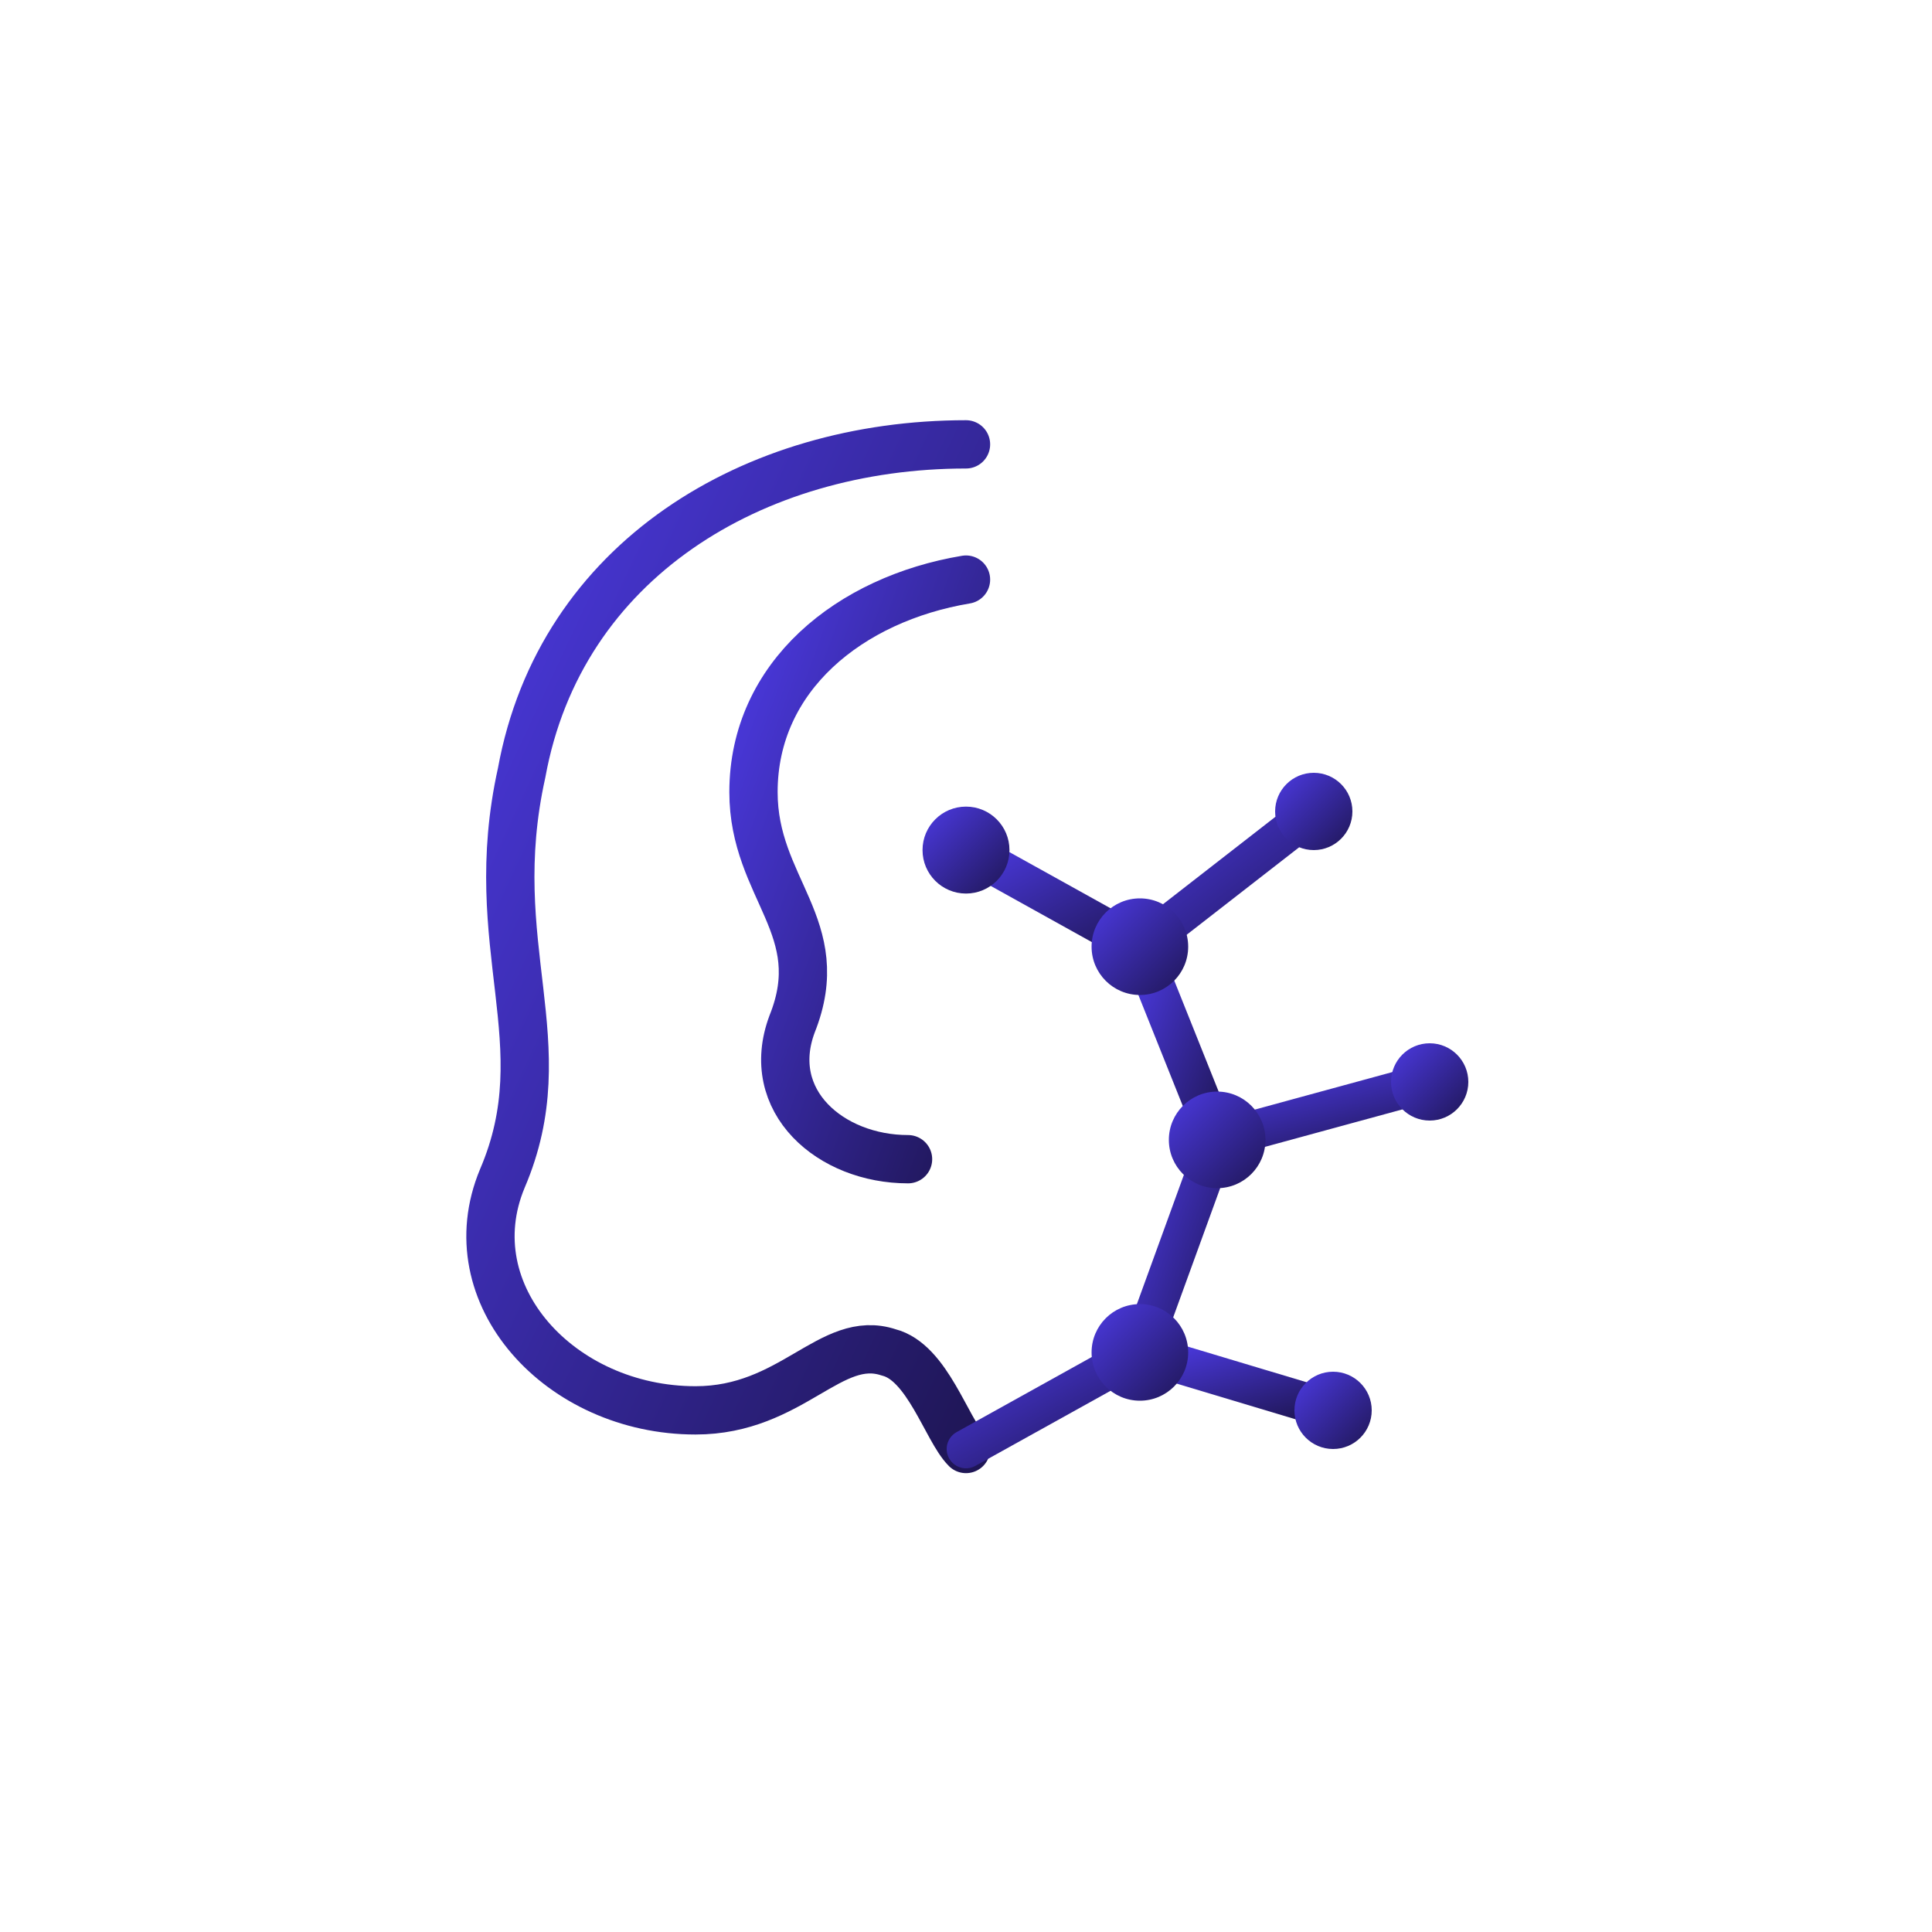
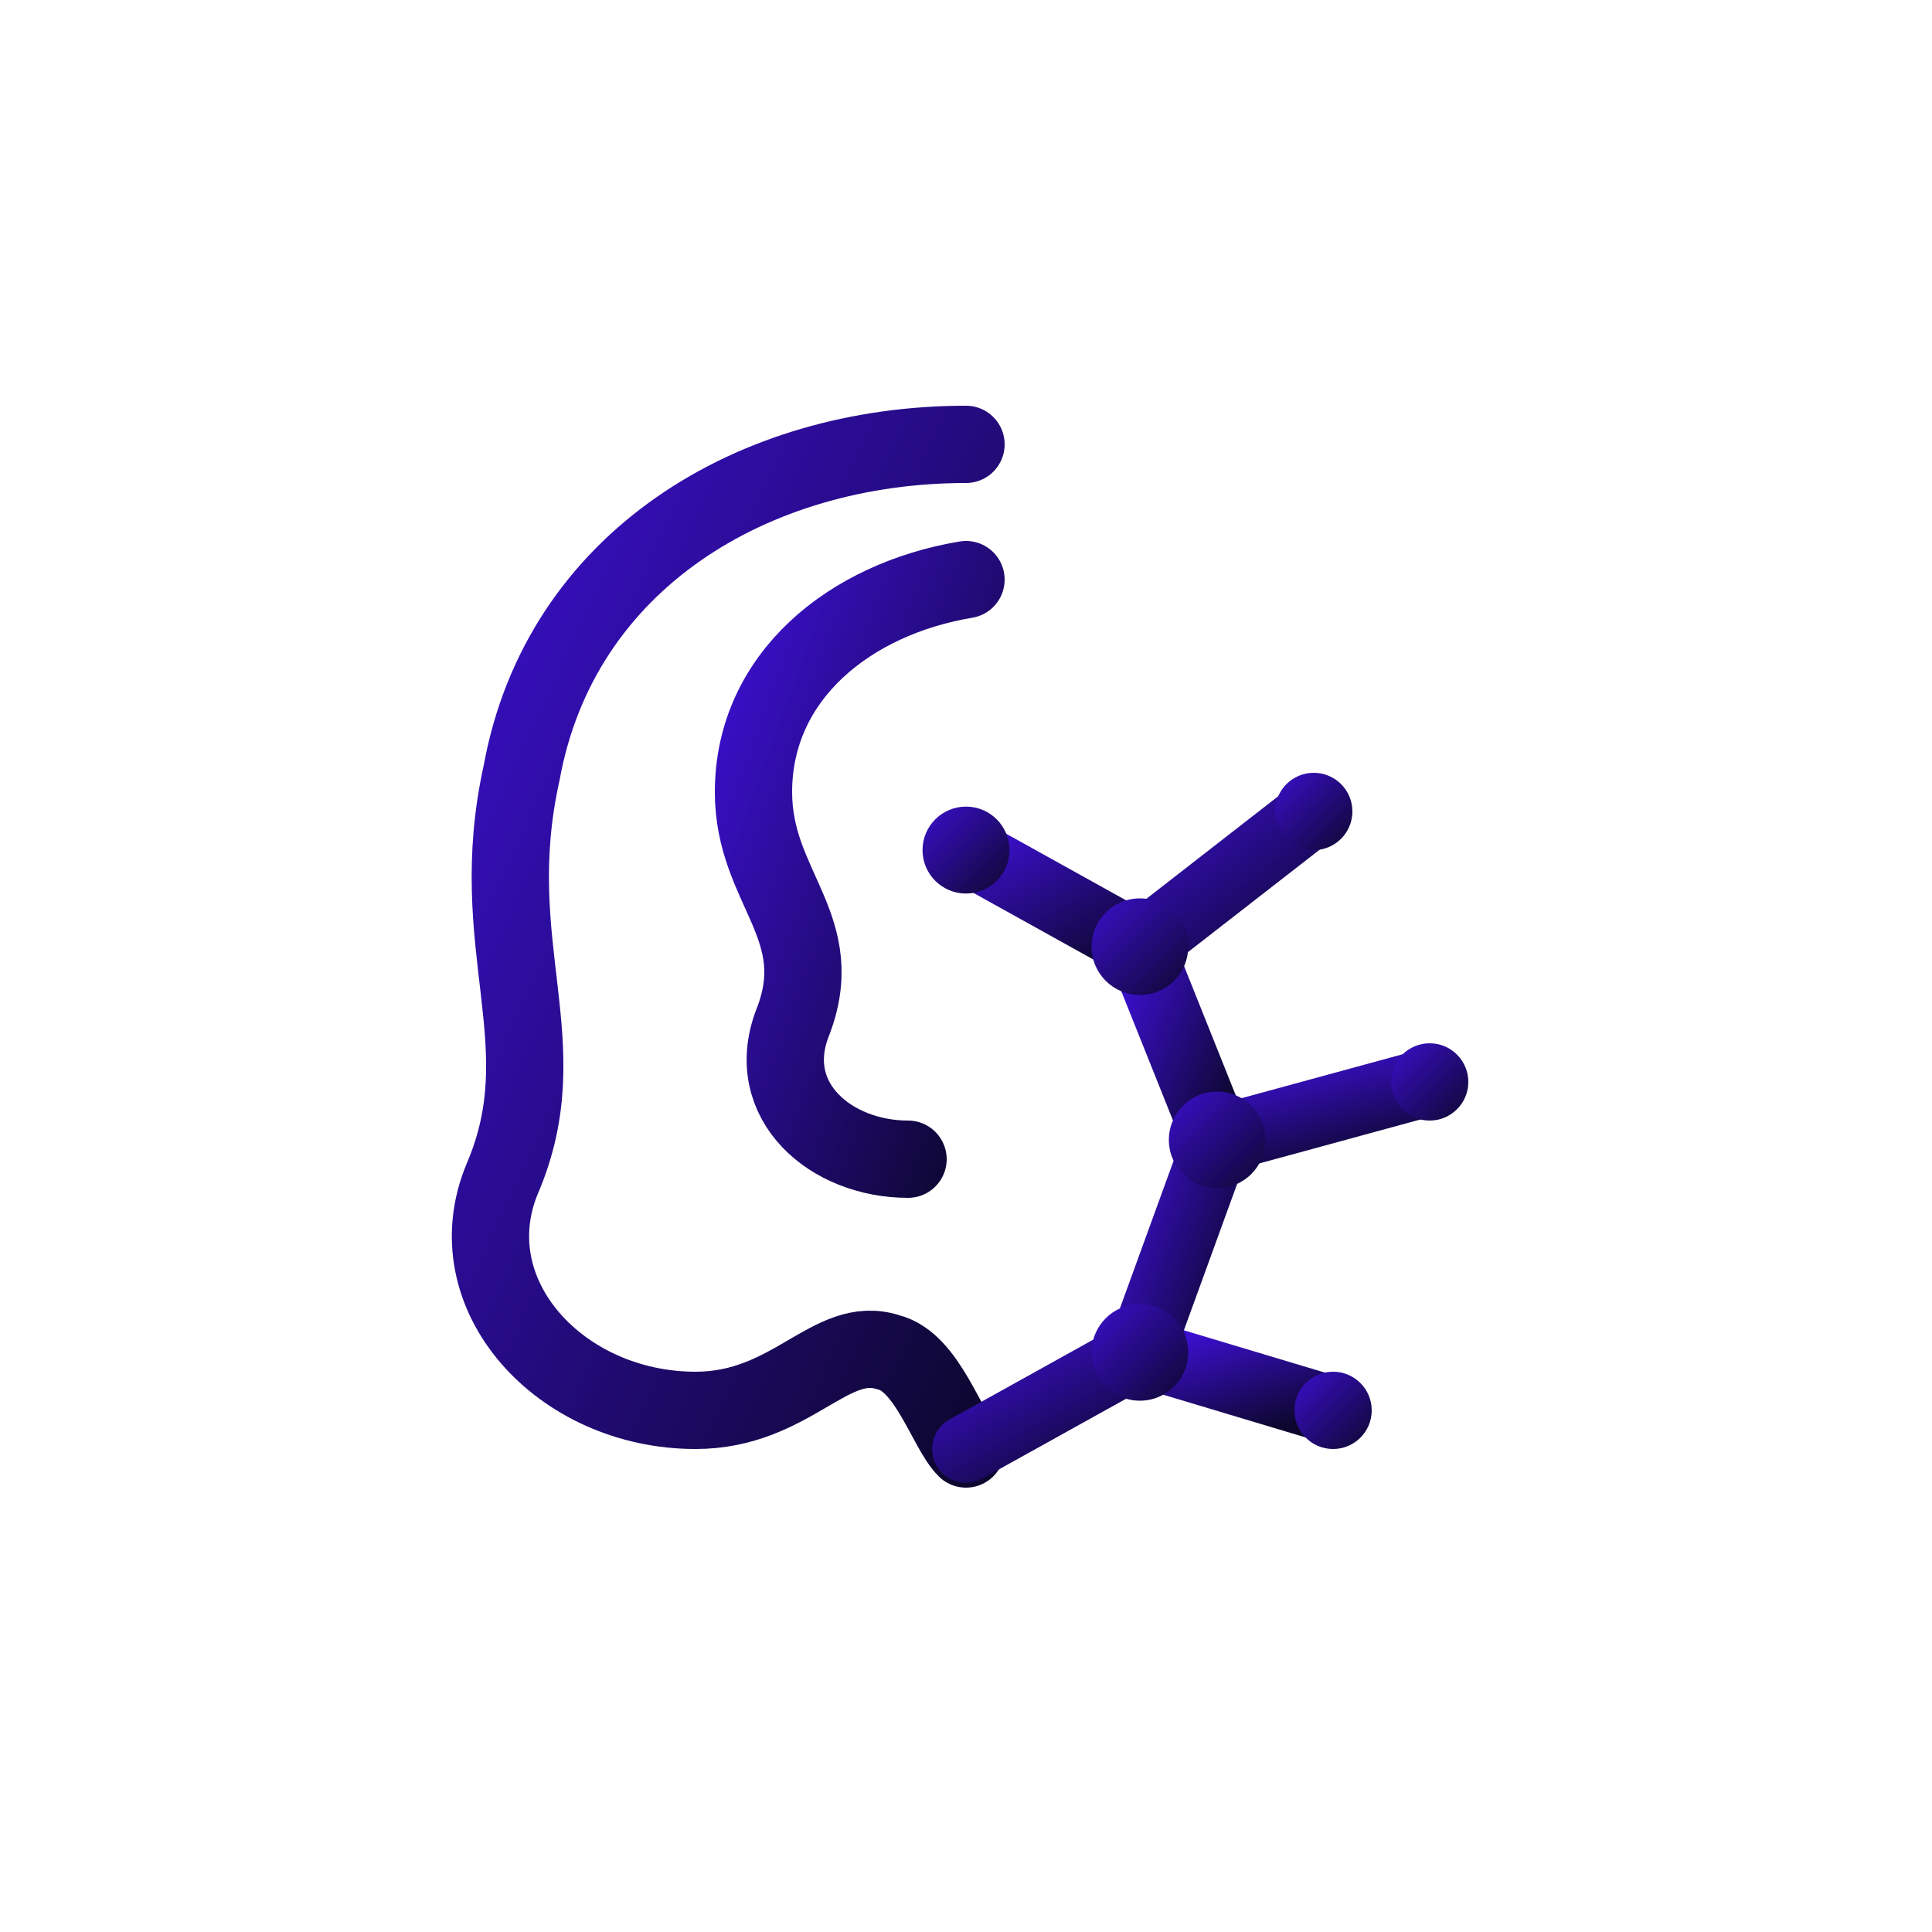
<svg xmlns="http://www.w3.org/2000/svg" viewBox="0 0 200 200">
  <defs>
    <linearGradient id="bwx-grad" x1="0%" y1="0%" x2="100%" y2="100%">
-       <stop offset="0%" stop-color="#4C3AE3" />
-       <stop offset="100%" stop-color="#1F1656" />
+       <stop offset="0%" stop-color="#3B0FCC" />
+       <stop offset="100%" stop-color="#0D0730" />
    </linearGradient>
  </defs>
-   <g fill="none" stroke="url(#bwx-grad)" stroke-width="5" stroke-linecap="round" stroke-linejoin="round">
+   <g fill="none" stroke="url(#bwx-grad)" stroke-width="8" stroke-linecap="round" stroke-linejoin="round">
    <path d="M100 46              C 78 46, 58 58, 54 80              C 50 98, 58 108, 52 122              C 47 134, 58 146, 72 146              C 82 146, 86 138, 92 140              C 96 141, 98 148, 100 150" />
    <path d="M100 60              C 88 62, 78 70, 78 82              C 78 92, 86 96, 82 106              C 79 114, 86 120, 94 120" />
  </g>
-   <line x1="100" y1="46" x2="100" y2="150" stroke="url(#bwx-grad)" stroke-width="3" stroke-linecap="round" opacity="0.55" />
-   <g stroke="url(#bwx-grad)" stroke-width="4" stroke-linecap="round">
+   <line x1="100" y1="46" x2="100" y2="150" stroke="url(#bwx-grad)" stroke-width="5" stroke-linecap="round" opacity="0.55" />
+   <g stroke="url(#bwx-grad)" stroke-width="7" stroke-linecap="round">
    <line x1="100" y1="150" x2="118" y2="140" />
    <line x1="118" y1="140" x2="138" y2="146" />
    <line x1="118" y1="140" x2="126" y2="118" />
    <line x1="126" y1="118" x2="148" y2="112" />
    <line x1="126" y1="118" x2="118" y2="98" />
    <line x1="118" y1="98" x2="136" y2="84" />
    <line x1="118" y1="98" x2="100" y2="88" />
    <line x1="100" y1="88" x2="100" y2="60" />
  </g>
  <g fill="url(#bwx-grad)">
    <circle cx="118" cy="140" r="5" />
    <circle cx="138" cy="146" r="4" />
    <circle cx="126" cy="118" r="5" />
    <circle cx="148" cy="112" r="4" />
    <circle cx="118" cy="98" r="5" />
    <circle cx="136" cy="84" r="4" />
    <circle cx="100" cy="88" r="4.5" />
  </g>
</svg>
